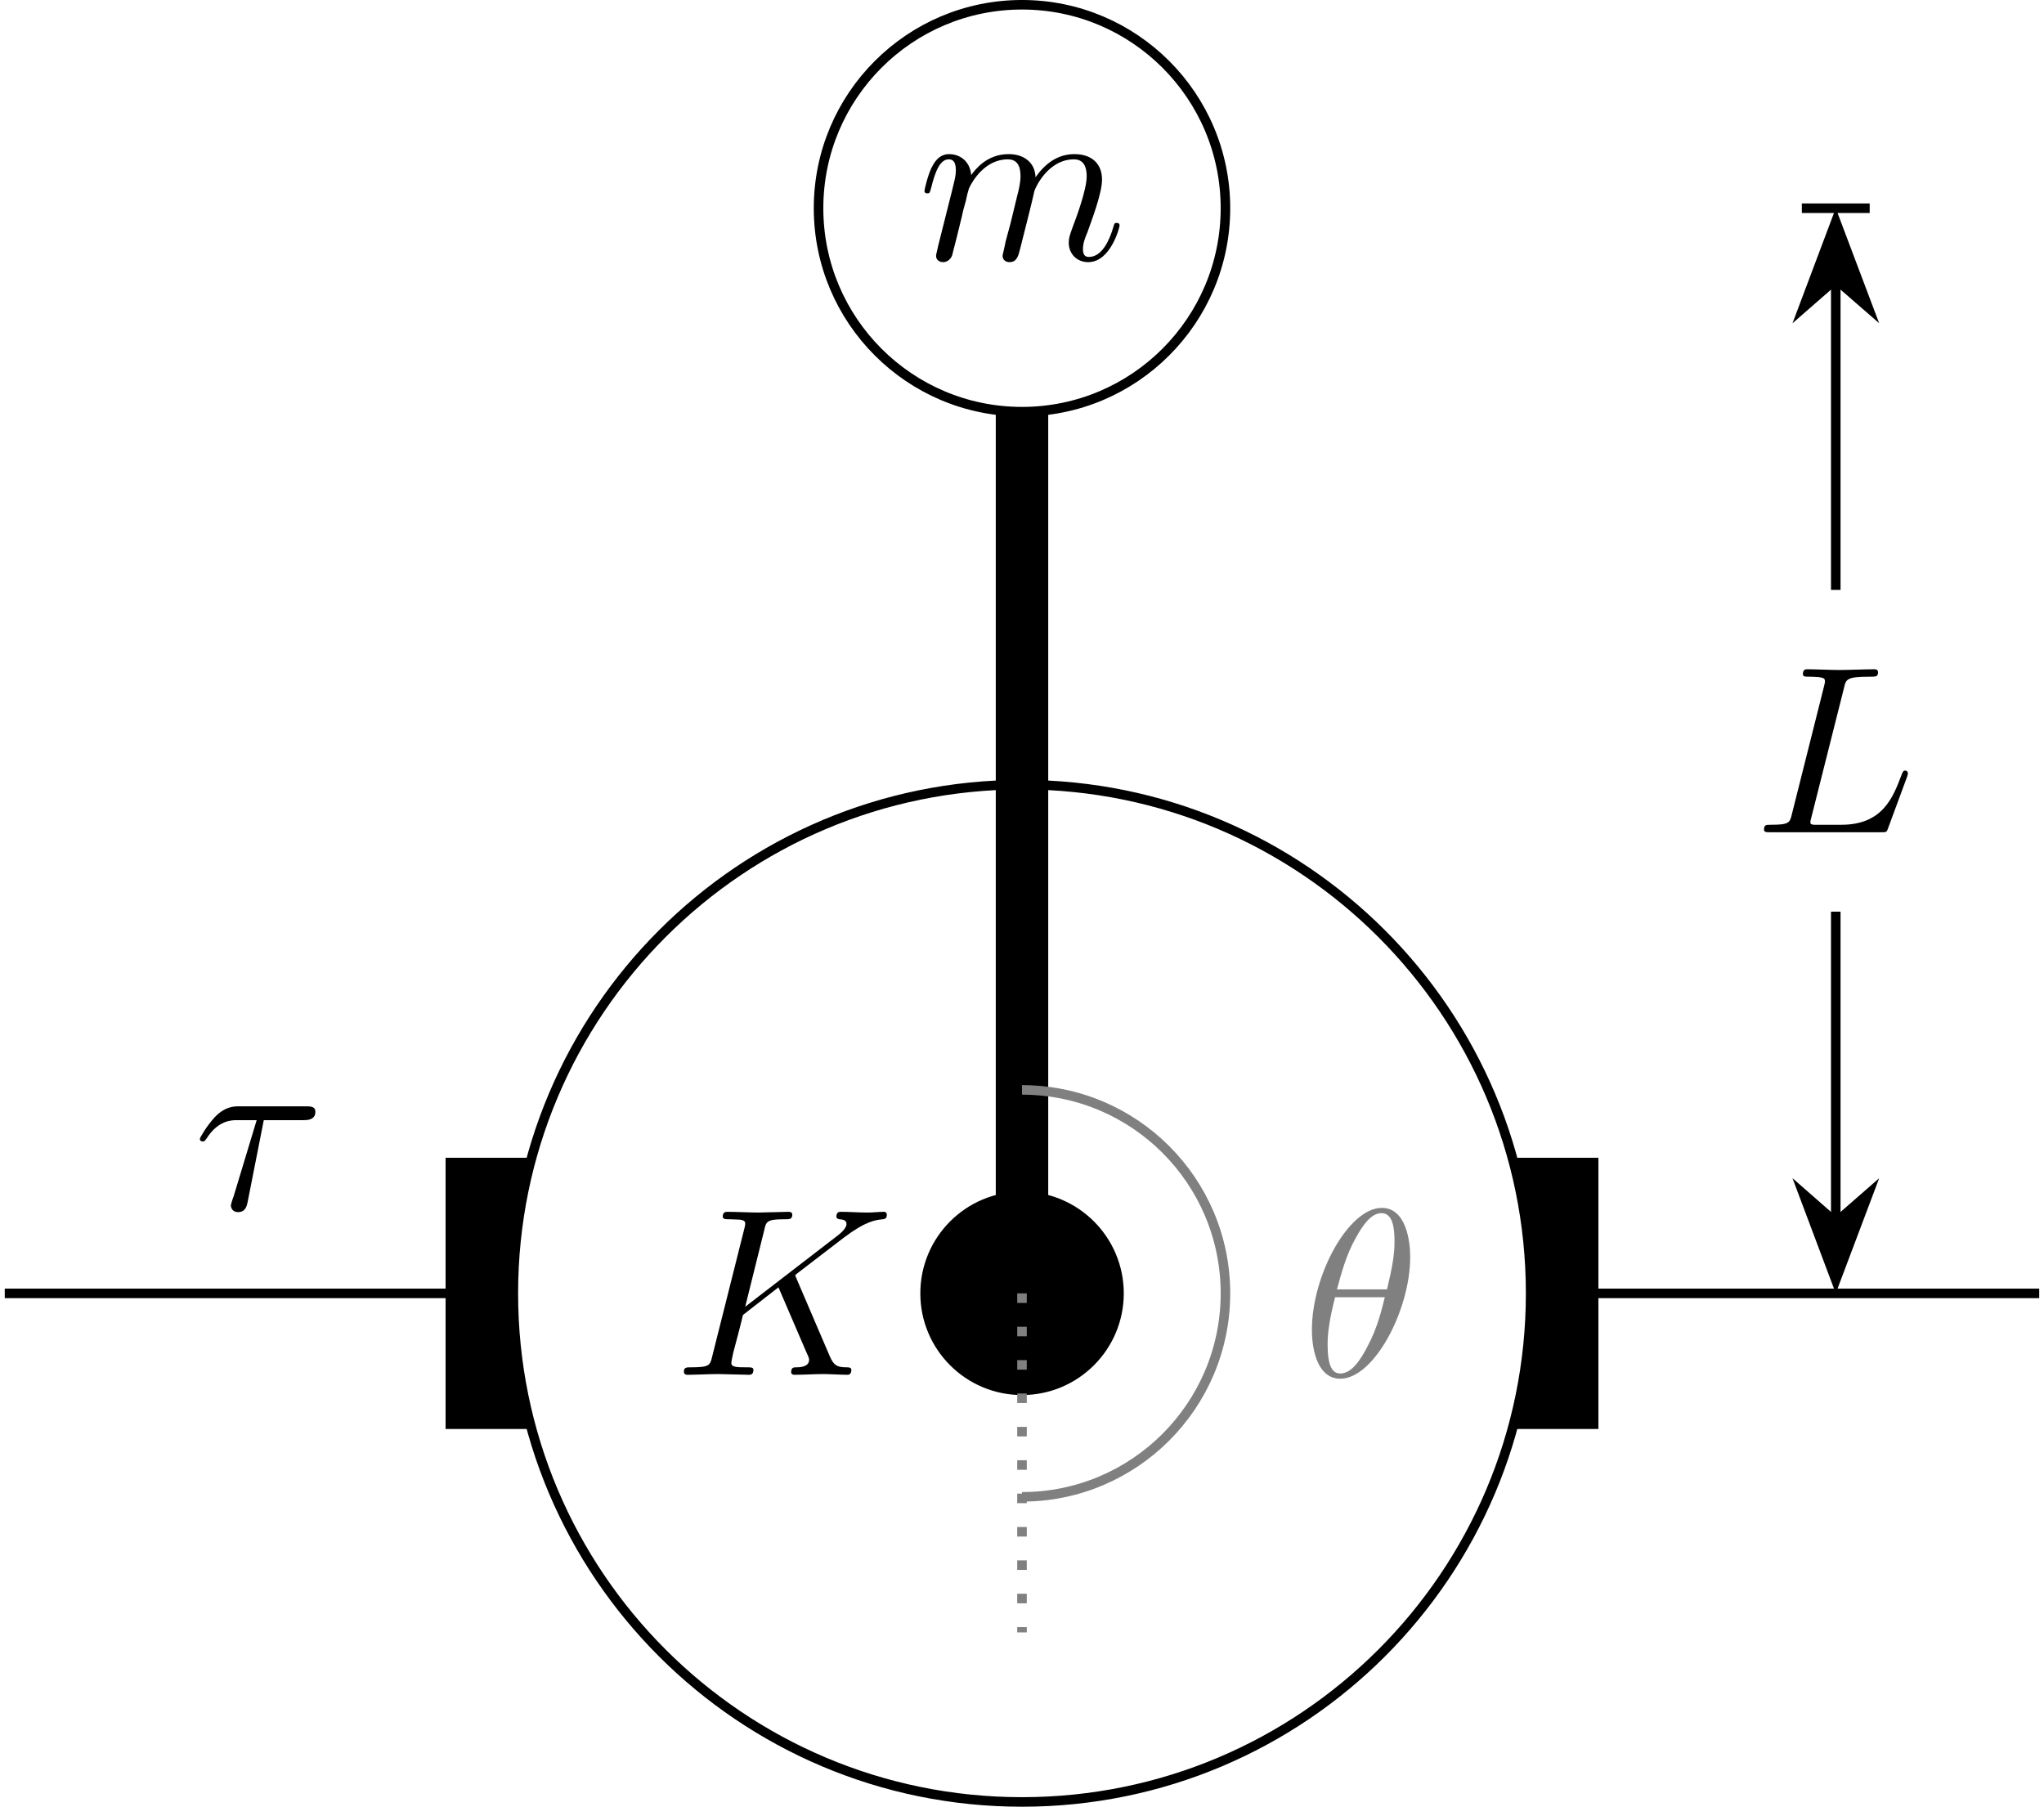
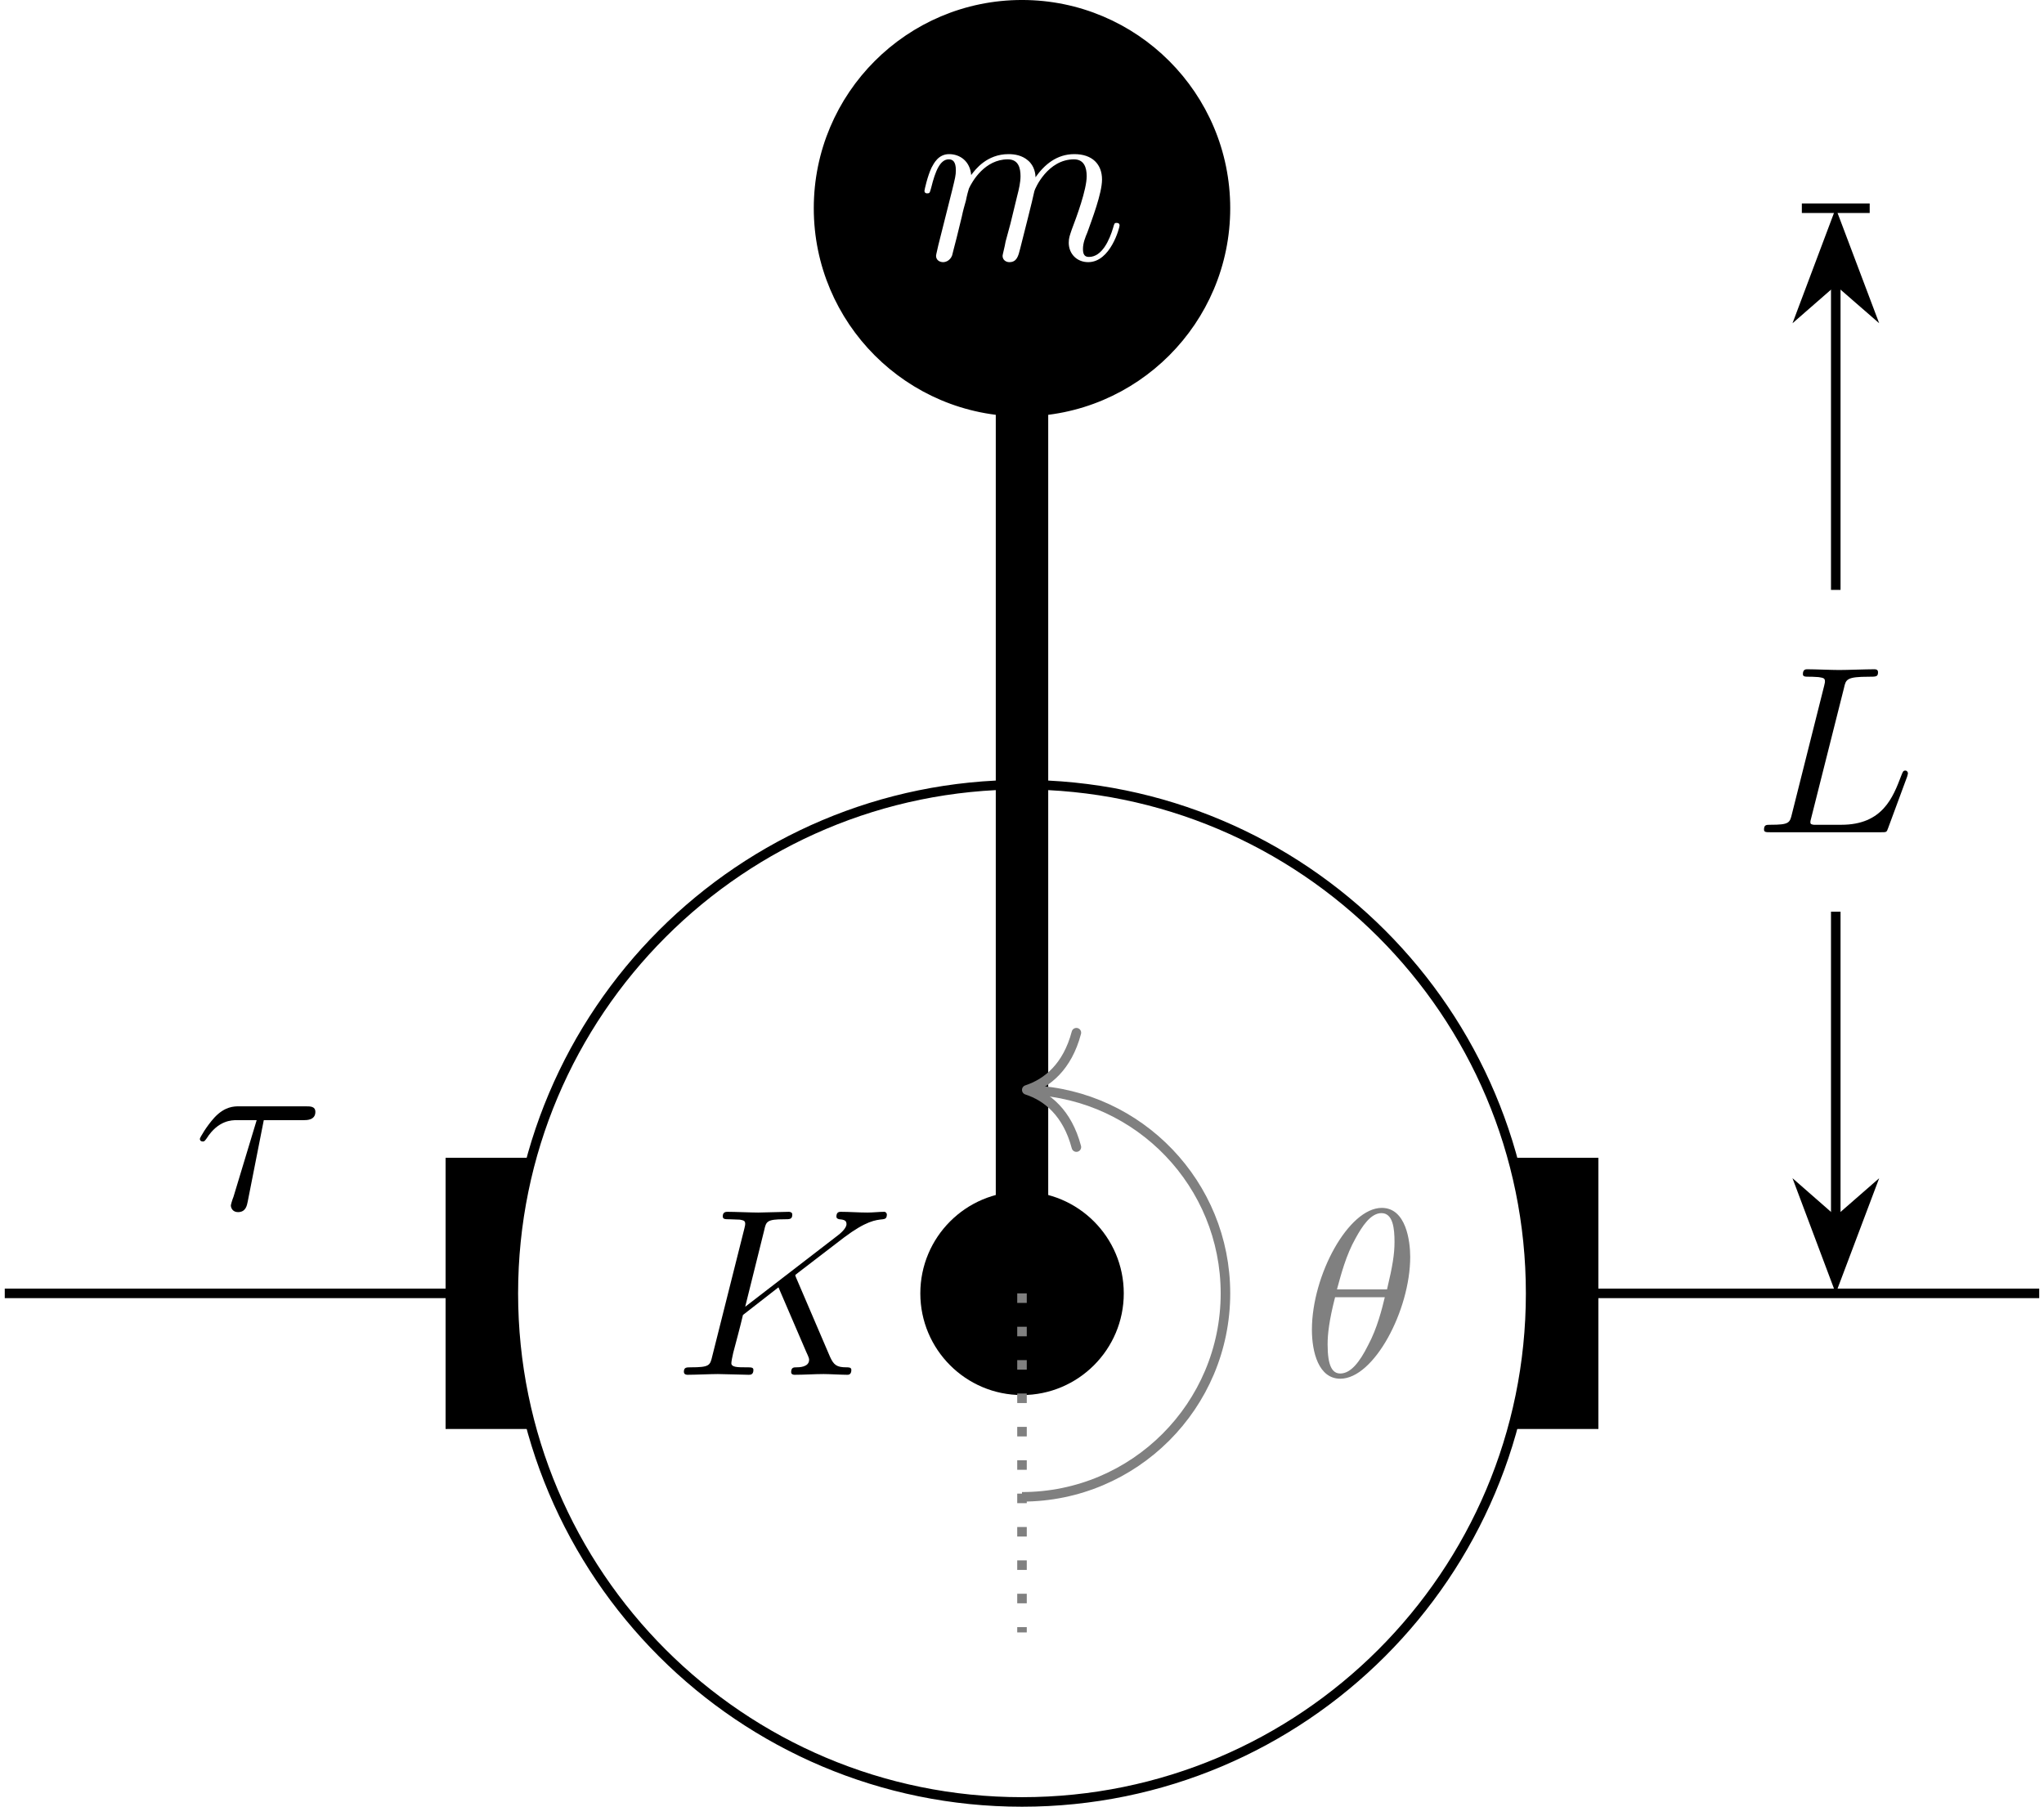
<svg xmlns="http://www.w3.org/2000/svg" xmlns:xlink="http://www.w3.org/1999/xlink" width="85.438pt" height="75.517pt" viewBox="0 0 85.438 75.517" version="1.1">
  <defs>
    <g>
      <symbol overflow="visible" id="glyph0-0">
        <path style="stroke:none;" d="" />
      </symbol>
      <symbol overflow="visible" id="glyph0-1">
        <path style="stroke:none;" d="M 2.938 -3.719 L 4.609 -3.719 C 4.734 -3.719 5.094 -3.719 5.094 -4.062 C 5.094 -4.297 4.891 -4.297 4.688 -4.297 L 1.906 -4.297 C 1.703 -4.297 1.312 -4.297 0.875 -3.828 C 0.547 -3.469 0.266 -2.984 0.266 -2.938 C 0.266 -2.922 0.266 -2.828 0.391 -2.828 C 0.469 -2.828 0.484 -2.875 0.547 -2.953 C 1.031 -3.719 1.609 -3.719 1.812 -3.719 L 2.641 -3.719 L 1.672 -0.516 C 1.625 -0.406 1.562 -0.188 1.562 -0.156 C 1.562 -0.047 1.641 0.125 1.859 0.125 C 2.188 0.125 2.234 -0.156 2.266 -0.312 Z M 2.938 -3.719 " />
      </symbol>
      <symbol overflow="visible" id="glyph0-2">
        <path style="stroke:none;" d="M 4.531 -4.984 C 4.531 -5.641 4.359 -7.031 3.344 -7.031 C 1.953 -7.031 0.422 -4.219 0.422 -1.938 C 0.422 -1 0.703 0.109 1.609 0.109 C 3.016 0.109 4.531 -2.75 4.531 -4.984 Z M 1.469 -3.625 C 1.641 -4.25 1.844 -5.047 2.25 -5.766 C 2.516 -6.25 2.875 -6.812 3.328 -6.812 C 3.812 -6.812 3.875 -6.172 3.875 -5.609 C 3.875 -5.109 3.797 -4.609 3.562 -3.625 Z M 3.469 -3.297 C 3.359 -2.844 3.156 -2 2.766 -1.281 C 2.422 -0.594 2.047 -0.109 1.609 -0.109 C 1.281 -0.109 1.078 -0.406 1.078 -1.328 C 1.078 -1.75 1.141 -2.328 1.391 -3.297 Z M 3.469 -3.297 " />
      </symbol>
      <symbol overflow="visible" id="glyph0-3">
        <path style="stroke:none;" d="M 5.078 -4.031 C 5.062 -4.062 5.031 -4.141 5.031 -4.172 C 5.031 -4.172 5.203 -4.312 5.312 -4.391 L 7.062 -5.734 C 8 -6.438 8.391 -6.469 8.688 -6.5 C 8.766 -6.516 8.859 -6.516 8.859 -6.703 C 8.859 -6.734 8.828 -6.812 8.75 -6.812 C 8.531 -6.812 8.281 -6.781 8.047 -6.781 C 7.688 -6.781 7.297 -6.812 6.938 -6.812 C 6.875 -6.812 6.75 -6.812 6.75 -6.609 C 6.75 -6.547 6.797 -6.516 6.875 -6.5 C 7.094 -6.484 7.172 -6.438 7.172 -6.297 C 7.172 -6.109 6.875 -5.875 6.812 -5.828 L 2.938 -2.844 L 3.734 -6.047 C 3.812 -6.406 3.844 -6.5 4.562 -6.5 C 4.812 -6.5 4.906 -6.5 4.906 -6.703 C 4.906 -6.781 4.828 -6.812 4.766 -6.812 C 4.484 -6.812 3.766 -6.781 3.484 -6.781 C 3.203 -6.781 2.5 -6.812 2.203 -6.812 C 2.141 -6.812 2 -6.812 2 -6.625 C 2 -6.5 2.094 -6.5 2.297 -6.5 C 2.422 -6.5 2.609 -6.484 2.719 -6.484 C 2.875 -6.453 2.938 -6.438 2.938 -6.312 C 2.938 -6.281 2.938 -6.25 2.906 -6.125 L 1.562 -0.781 C 1.469 -0.391 1.453 -0.312 0.656 -0.312 C 0.484 -0.312 0.375 -0.312 0.375 -0.125 C 0.375 0 0.5 0 0.531 0 C 0.812 0 1.516 -0.031 1.797 -0.031 C 2 -0.031 2.219 -0.016 2.438 -0.016 C 2.656 -0.016 2.875 0 3.078 0 C 3.156 0 3.281 0 3.281 -0.203 C 3.281 -0.312 3.188 -0.312 3 -0.312 C 2.625 -0.312 2.359 -0.312 2.359 -0.484 C 2.359 -0.562 2.406 -0.781 2.438 -0.922 C 2.578 -1.453 2.719 -1.969 2.844 -2.5 L 4.328 -3.656 L 5.484 -0.969 C 5.609 -0.703 5.609 -0.672 5.609 -0.625 C 5.609 -0.312 5.172 -0.312 5.078 -0.312 C 4.969 -0.312 4.859 -0.312 4.859 -0.109 C 4.859 0 4.984 0 5 0 C 5.406 0 5.828 -0.031 6.219 -0.031 C 6.438 -0.031 6.984 0 7.203 0 C 7.25 0 7.375 0 7.375 -0.203 C 7.375 -0.312 7.266 -0.312 7.172 -0.312 C 6.766 -0.312 6.641 -0.406 6.484 -0.75 Z M 5.078 -4.031 " />
      </symbol>
      <symbol overflow="visible" id="glyph0-4">
        <path style="stroke:none;" d="M 0.875 -0.594 C 0.844 -0.438 0.781 -0.203 0.781 -0.156 C 0.781 0.016 0.922 0.109 1.078 0.109 C 1.203 0.109 1.375 0.031 1.453 -0.172 C 1.453 -0.188 1.578 -0.656 1.641 -0.906 L 1.859 -1.797 C 1.906 -2.031 1.969 -2.25 2.031 -2.469 C 2.062 -2.641 2.141 -2.938 2.156 -2.969 C 2.297 -3.281 2.828 -4.188 3.781 -4.188 C 4.234 -4.188 4.312 -3.812 4.312 -3.484 C 4.312 -3.234 4.25 -2.953 4.172 -2.656 L 3.891 -1.5 L 3.688 -0.75 C 3.656 -0.547 3.562 -0.203 3.562 -0.156 C 3.562 0.016 3.703 0.109 3.844 0.109 C 4.156 0.109 4.219 -0.141 4.297 -0.453 C 4.438 -1.016 4.812 -2.469 4.891 -2.859 C 4.922 -2.984 5.453 -4.188 6.547 -4.188 C 6.969 -4.188 7.078 -3.844 7.078 -3.484 C 7.078 -2.922 6.656 -1.781 6.453 -1.25 C 6.375 -1.016 6.328 -0.906 6.328 -0.703 C 6.328 -0.234 6.672 0.109 7.141 0.109 C 8.078 0.109 8.453 -1.344 8.453 -1.422 C 8.453 -1.531 8.359 -1.531 8.328 -1.531 C 8.234 -1.531 8.234 -1.5 8.188 -1.344 C 8.031 -0.812 7.719 -0.109 7.172 -0.109 C 7 -0.109 6.922 -0.203 6.922 -0.438 C 6.922 -0.688 7.016 -0.922 7.109 -1.141 C 7.297 -1.672 7.719 -2.766 7.719 -3.344 C 7.719 -3.984 7.312 -4.406 6.562 -4.406 C 5.828 -4.406 5.312 -3.969 4.938 -3.438 C 4.938 -3.562 4.906 -3.906 4.625 -4.141 C 4.375 -4.359 4.062 -4.406 3.812 -4.406 C 2.906 -4.406 2.422 -3.766 2.25 -3.531 C 2.203 -4.109 1.781 -4.406 1.328 -4.406 C 0.875 -4.406 0.688 -4.016 0.594 -3.844 C 0.422 -3.484 0.297 -2.906 0.297 -2.875 C 0.297 -2.766 0.391 -2.766 0.406 -2.766 C 0.516 -2.766 0.516 -2.781 0.578 -3 C 0.75 -3.703 0.953 -4.188 1.312 -4.188 C 1.469 -4.188 1.609 -4.109 1.609 -3.734 C 1.609 -3.516 1.578 -3.406 1.453 -2.891 Z M 0.875 -0.594 " />
      </symbol>
      <symbol overflow="visible" id="glyph0-5">
        <path style="stroke:none;" d="M 3.734 -6.031 C 3.812 -6.391 3.844 -6.5 4.781 -6.5 C 5.078 -6.5 5.156 -6.5 5.156 -6.688 C 5.156 -6.812 5.047 -6.812 5 -6.812 C 4.672 -6.812 3.859 -6.781 3.531 -6.781 C 3.234 -6.781 2.5 -6.812 2.203 -6.812 C 2.141 -6.812 2.016 -6.812 2.016 -6.609 C 2.016 -6.5 2.109 -6.5 2.297 -6.5 C 2.312 -6.5 2.5 -6.5 2.672 -6.484 C 2.844 -6.453 2.938 -6.453 2.938 -6.312 C 2.938 -6.281 2.938 -6.25 2.906 -6.125 L 1.562 -0.781 C 1.469 -0.391 1.453 -0.312 0.656 -0.312 C 0.484 -0.312 0.391 -0.312 0.391 -0.109 C 0.391 0 0.484 0 0.656 0 L 5.281 0 C 5.516 0 5.516 0 5.578 -0.172 L 6.375 -2.328 C 6.406 -2.438 6.406 -2.453 6.406 -2.469 C 6.406 -2.5 6.375 -2.578 6.297 -2.578 C 6.203 -2.578 6.188 -2.516 6.125 -2.359 C 5.781 -1.453 5.344 -0.312 3.625 -0.312 L 2.688 -0.312 C 2.547 -0.312 2.516 -0.312 2.469 -0.312 C 2.359 -0.328 2.328 -0.344 2.328 -0.422 C 2.328 -0.453 2.328 -0.469 2.375 -0.641 Z M 3.734 -6.031 " />
      </symbol>
    </g>
    <clipPath id="clip1">
      <path d="M 0 53 L 85.438 53 L 85.438 55 L 0 55 Z M 0 53 " />
    </clipPath>
    <clipPath id="clip2">
      <path d="M 21 32 L 64 32 L 64 75.516 L 21 75.516 Z M 21 32 " />
    </clipPath>
    <clipPath id="clip3">
      <path d="M 15 27 L 70 27 L 70 75.516 L 15 75.516 Z M 15 27 " />
    </clipPath>
  </defs>
  <g id="surface1">
    <path style=" stroke:none;fill-rule:nonzero;fill:rgb(0%,0%,0%);fill-opacity:1;" d="M 18.625 59.727 L 18.625 48.391 L 66.812 48.391 L 66.812 59.727 Z M 18.625 59.727 " />
    <g clip-path="url(#clip1)" clip-rule="nonzero">
      <path style="fill:none;stroke-width:0.399;stroke-linecap:butt;stroke-linejoin:miter;stroke:rgb(0%,0%,0%);stroke-opacity:1;stroke-miterlimit:10;" d="M -42.52 -0.001 L 42.519 -0.001 " transform="matrix(1,0,0,-1,42.719,54.058)" />
    </g>
    <g style="fill:rgb(0%,0%,0%);fill-opacity:1;">
      <use xlink:href="#glyph0-1" x="8.088" y="50.538" />
    </g>
    <g clip-path="url(#clip2)" clip-rule="nonzero">
      <path style=" stroke:none;fill-rule:nonzero;fill:rgb(100%,100%,100%);fill-opacity:1;" d="M 63.98 54.059 C 63.98 42.316 54.461 32.797 42.719 32.797 C 30.977 32.797 21.457 42.316 21.457 54.059 C 21.457 65.801 30.977 75.316 42.719 75.316 C 54.461 75.316 63.98 65.801 63.98 54.059 Z M 63.98 54.059 " />
    </g>
    <g clip-path="url(#clip3)" clip-rule="nonzero">
      <path style="fill:none;stroke-width:0.399;stroke-linecap:butt;stroke-linejoin:miter;stroke:rgb(0%,0%,0%);stroke-opacity:1;stroke-miterlimit:10;" d="M 21.261 -0.001 C 21.261 11.742 11.742 21.261 -0 21.261 C -11.742 21.261 -21.262 11.742 -21.262 -0.001 C -21.262 -11.743 -11.742 -21.258 -0 -21.258 C 11.742 -21.258 21.261 -11.743 21.261 -0.001 Z M 21.261 -0.001 " transform="matrix(1,0,0,-1,42.719,54.058)" />
    </g>
    <path style=" stroke:none;fill-rule:nonzero;fill:rgb(0%,0%,0%);fill-opacity:1;" d="M 46.973 54.059 C 46.973 51.711 45.066 49.805 42.719 49.805 C 40.371 49.805 38.469 51.711 38.469 54.059 C 38.469 56.406 40.371 58.309 42.719 58.309 C 45.066 58.309 46.973 56.406 46.973 54.059 Z M 46.973 54.059 " />
    <path style="fill:none;stroke-width:2.192;stroke-linecap:butt;stroke-linejoin:miter;stroke:rgb(0%,0%,0%);stroke-opacity:1;stroke-miterlimit:10;" d="M -0 -0.001 L -0 36.851 " transform="matrix(1,0,0,-1,42.719,54.058)" />
    <path style="fill:none;stroke-width:0.399;stroke-linecap:butt;stroke-linejoin:miter;stroke:rgb(50%,50%,50%);stroke-opacity:1;stroke-dasharray:0.399,0.996;stroke-miterlimit:10;" d="M -0 -0.001 L -0 -14.172 " transform="matrix(1,0,0,-1,42.719,54.058)" />
-     <path style="fill:none;stroke-width:0.399;stroke-linecap:butt;stroke-linejoin:miter;stroke:rgb(50%,50%,50%);stroke-opacity:1;stroke-miterlimit:10;" d="M -0 8.503 C 4.695 8.503 8.504 4.699 8.504 -0.001 C 8.504 -4.696 4.695 -8.505 -0 -8.505 " transform="matrix(1,0,0,-1,42.719,54.058)" />
+     <path style="fill:none;stroke-width:0.399;stroke-linecap:butt;stroke-linejoin:miter;stroke:rgb(50%,50%,50%);stroke-opacity:1;stroke-miterlimit:10;" d="M 0.402 8.495 C 4.91 8.285 8.504 4.562 8.504 -0.001 C 8.504 -4.696 4.695 -8.505 -0 -8.505 " transform="matrix(1,0,0,-1,42.719,54.058)" />
+     <path style="fill:none;stroke-width:0.399;stroke-linecap:round;stroke-linejoin:round;stroke:rgb(50%,50%,50%);stroke-opacity:1;stroke-miterlimit:10;" d="M -2.074 2.391 C -1.695 0.958 -0.851 0.278 0 0.001 C -0.851 -0.28 -1.695 -0.956 -2.074 -2.39 " transform="matrix(-1,0,0,1,42.91825,45.55388)" />
    <g style="fill:rgb(50%,50%,50%);fill-opacity:1;">
      <use xlink:href="#glyph0-2" x="54.415" y="57.517" />
    </g>
    <g style="fill:rgb(0%,0%,0%);fill-opacity:1;">
      <use xlink:href="#glyph0-3" x="28.211" y="57.462" />
    </g>
-     <path style="fill:none;stroke-width:0.399;stroke-linecap:butt;stroke-linejoin:miter;stroke:rgb(0%,0%,0%);stroke-opacity:1;stroke-miterlimit:10;" d="M 8.504 45.355 C 8.504 50.05 4.695 53.859 -0 53.859 C -4.696 53.859 -8.504 50.05 -8.504 45.355 C -8.504 40.66 -4.696 36.851 -0 36.851 C 4.695 36.851 8.504 40.66 8.504 45.355 Z M 8.504 45.355 " transform="matrix(1,0,0,-1,42.719,54.058)" />
-     <g style="fill:rgb(0%,0%,0%);fill-opacity:1;">
+     <path style="fill-rule:nonzero;fill:rgb(0%,0%,0%);fill-opacity:1;stroke-width:0.399;stroke-linecap:butt;stroke-linejoin:miter;stroke:rgb(0%,0%,0%);stroke-opacity:1;stroke-miterlimit:10;" d="M 8.504 45.355 C 8.504 50.05 4.695 53.859 -0 53.859 C -4.696 53.859 -8.504 50.05 -8.504 45.355 C -8.504 40.66 -4.696 36.851 -0 36.851 C 4.695 36.851 8.504 40.66 8.504 45.355 Z M 8.504 45.355 " transform="matrix(1,0,0,-1,42.719,54.058)" />
+     <g style="fill:rgb(100%,100%,100%);fill-opacity:1;">
      <use xlink:href="#glyph0-4" x="38.345" y="10.848" />
    </g>
    <path style="fill:none;stroke-width:0.399;stroke-linecap:butt;stroke-linejoin:miter;stroke:rgb(0%,0%,0%);stroke-opacity:1;stroke-miterlimit:10;" d="M 34.015 3.066 L 34.015 42.292 " transform="matrix(1,0,0,-1,42.719,54.058)" />
    <path style="fill-rule:nonzero;fill:rgb(0%,0%,0%);fill-opacity:1;stroke-width:0.399;stroke-linecap:butt;stroke-linejoin:miter;stroke:rgb(0%,0%,0%);stroke-opacity:1;stroke-miterlimit:10;" d="M 4.216 -0.001 L 0.642 1.347 L 1.818 -0.001 L 0.642 -1.344 Z M 4.216 -0.001 " transform="matrix(0,1,1,0,76.73508,49.27591)" />
    <path style="fill-rule:nonzero;fill:rgb(0%,0%,0%);fill-opacity:1;stroke-width:0.399;stroke-linecap:butt;stroke-linejoin:miter;stroke:rgb(0%,0%,0%);stroke-opacity:1;stroke-miterlimit:10;" d="M 4.216 0.001 L 0.645 1.344 L 1.817 0.001 L 0.645 -1.347 Z M 4.216 0.001 " transform="matrix(0,-1,-1,0,76.73508,13.48505)" />
    <path style=" stroke:none;fill-rule:nonzero;fill:rgb(100%,100%,100%);fill-opacity:1;" d="M 70.023 38.105 L 83.445 38.105 L 83.445 24.656 L 70.023 24.656 Z M 70.023 38.105 " />
    <g style="fill:rgb(0%,0%,0%);fill-opacity:1;">
      <use xlink:href="#glyph0-5" x="73.344" y="34.785" />
    </g>
    <path style="fill:none;stroke-width:0.399;stroke-linecap:butt;stroke-linejoin:miter;stroke:rgb(0%,0%,0%);stroke-opacity:1;stroke-miterlimit:10;" d="M 32.597 45.355 L 35.433 45.355 " transform="matrix(1,0,0,-1,42.719,54.058)" />
  </g>
</svg>
